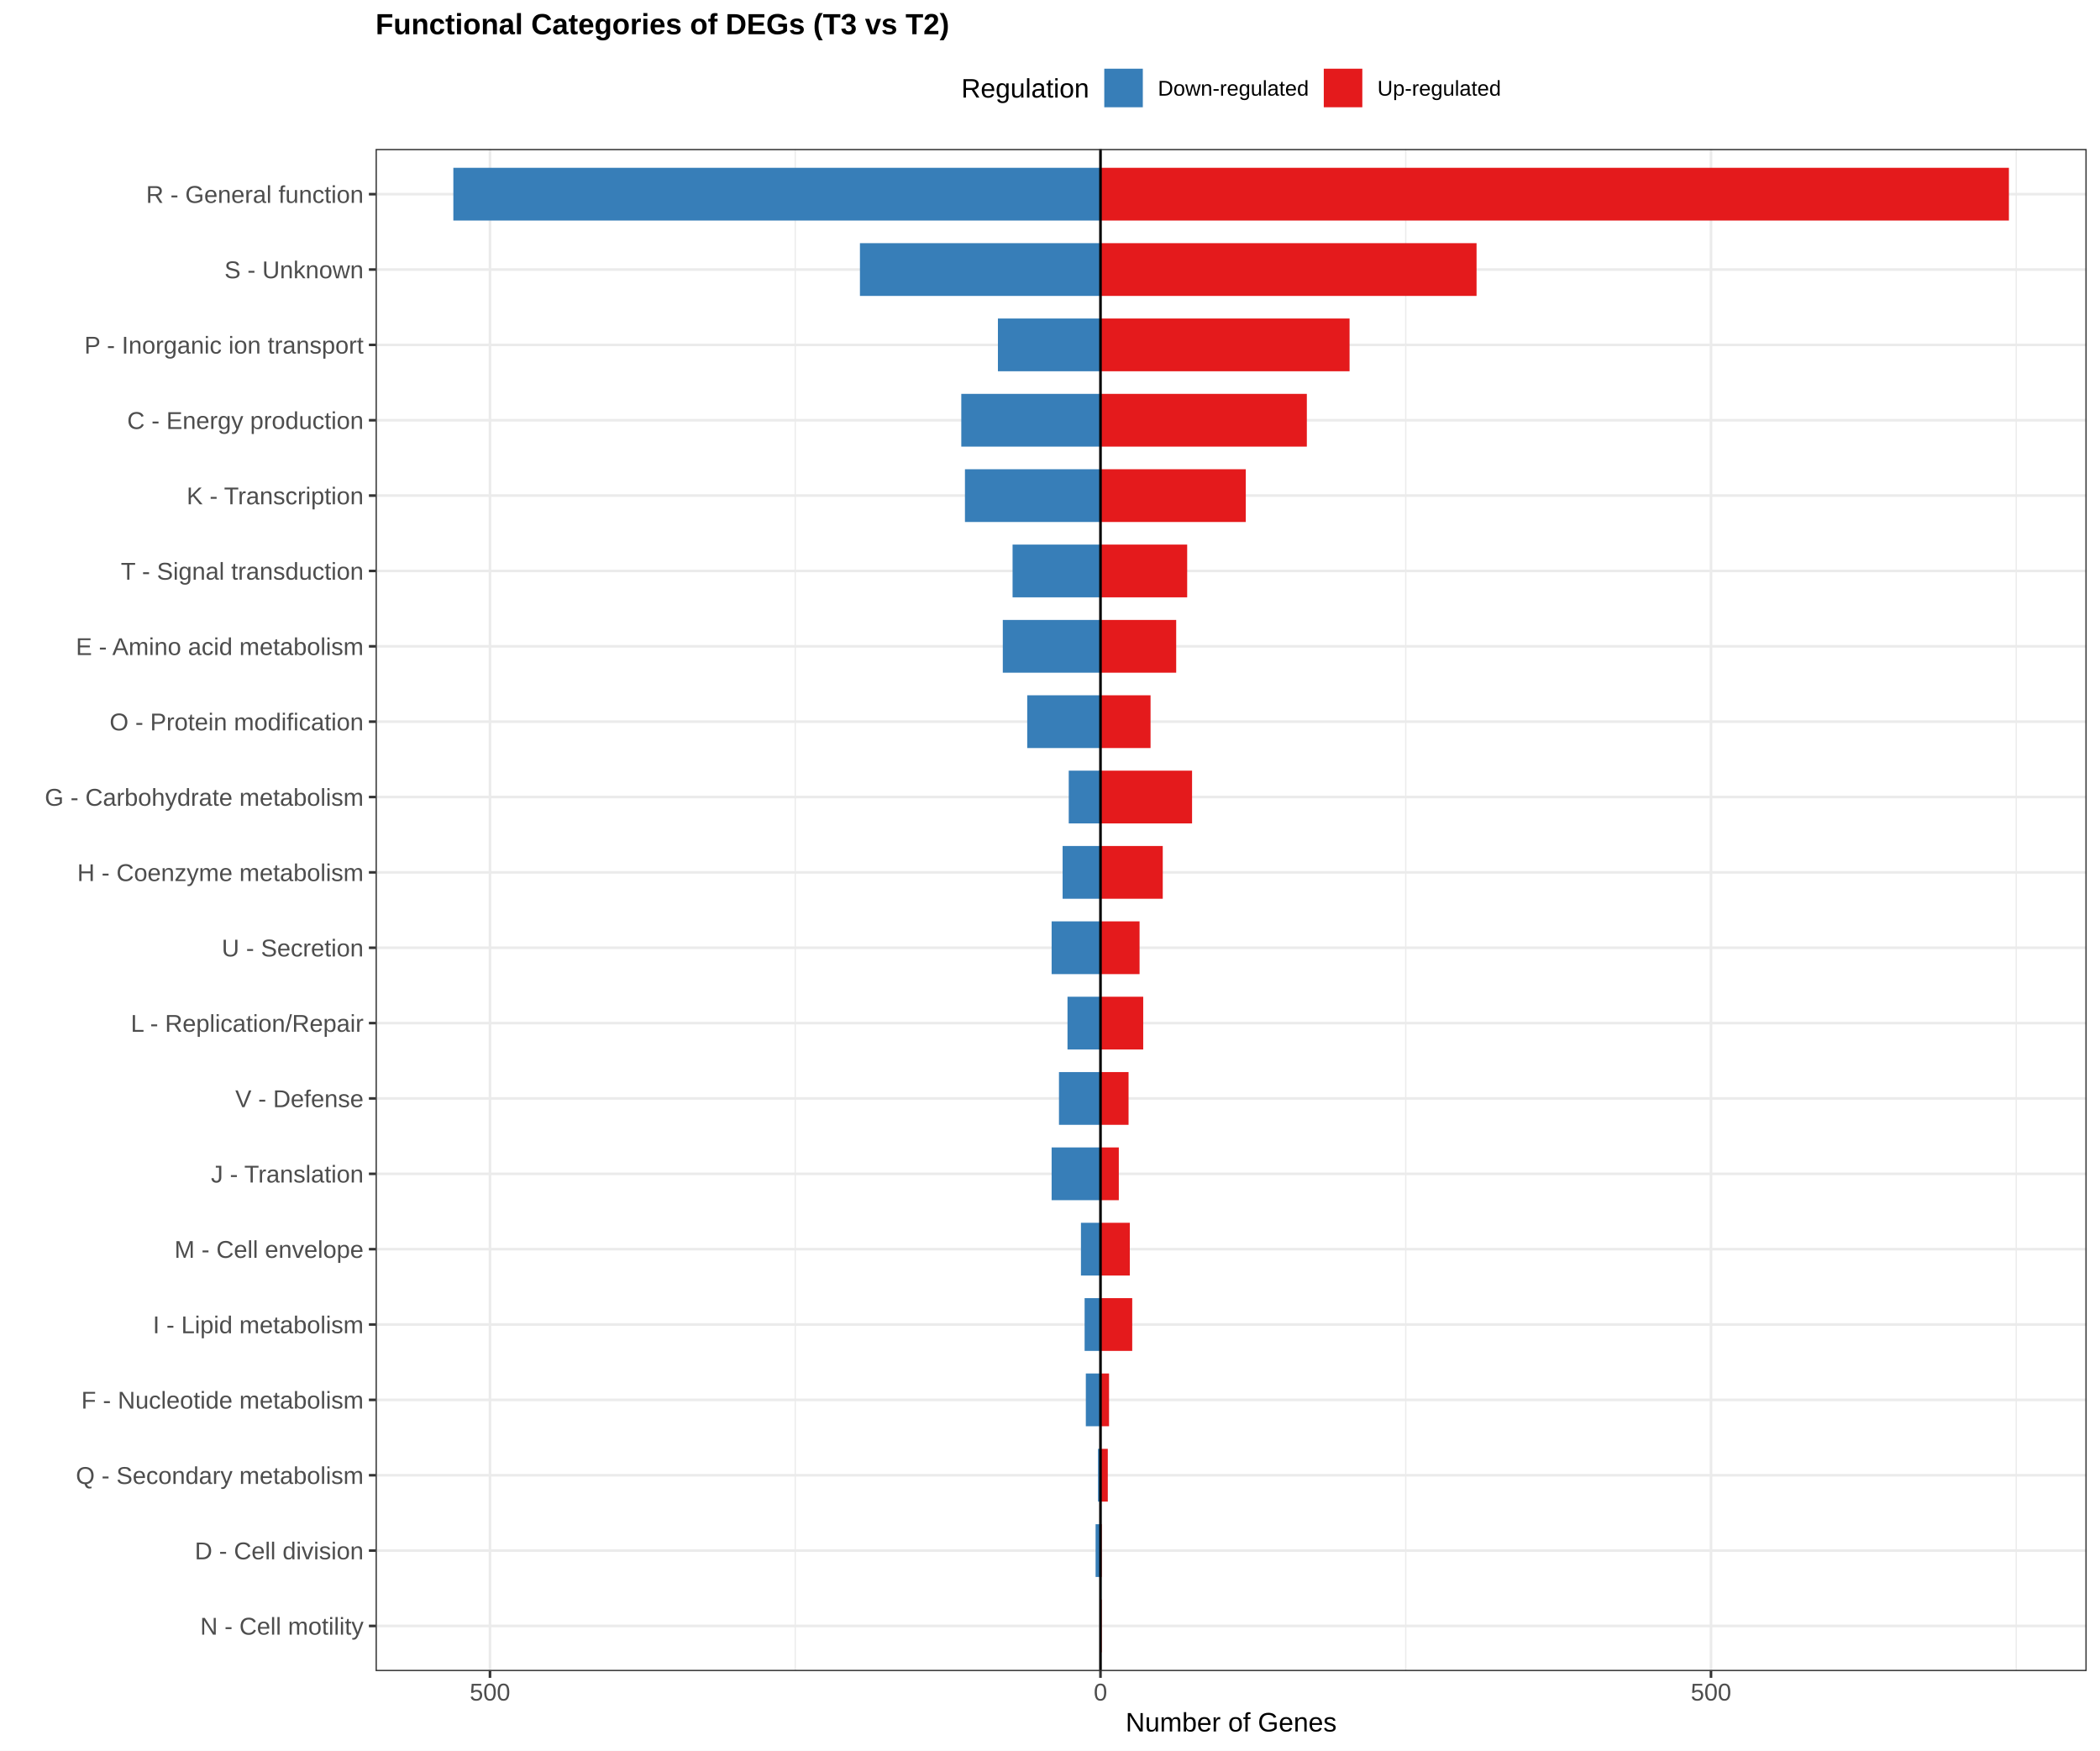
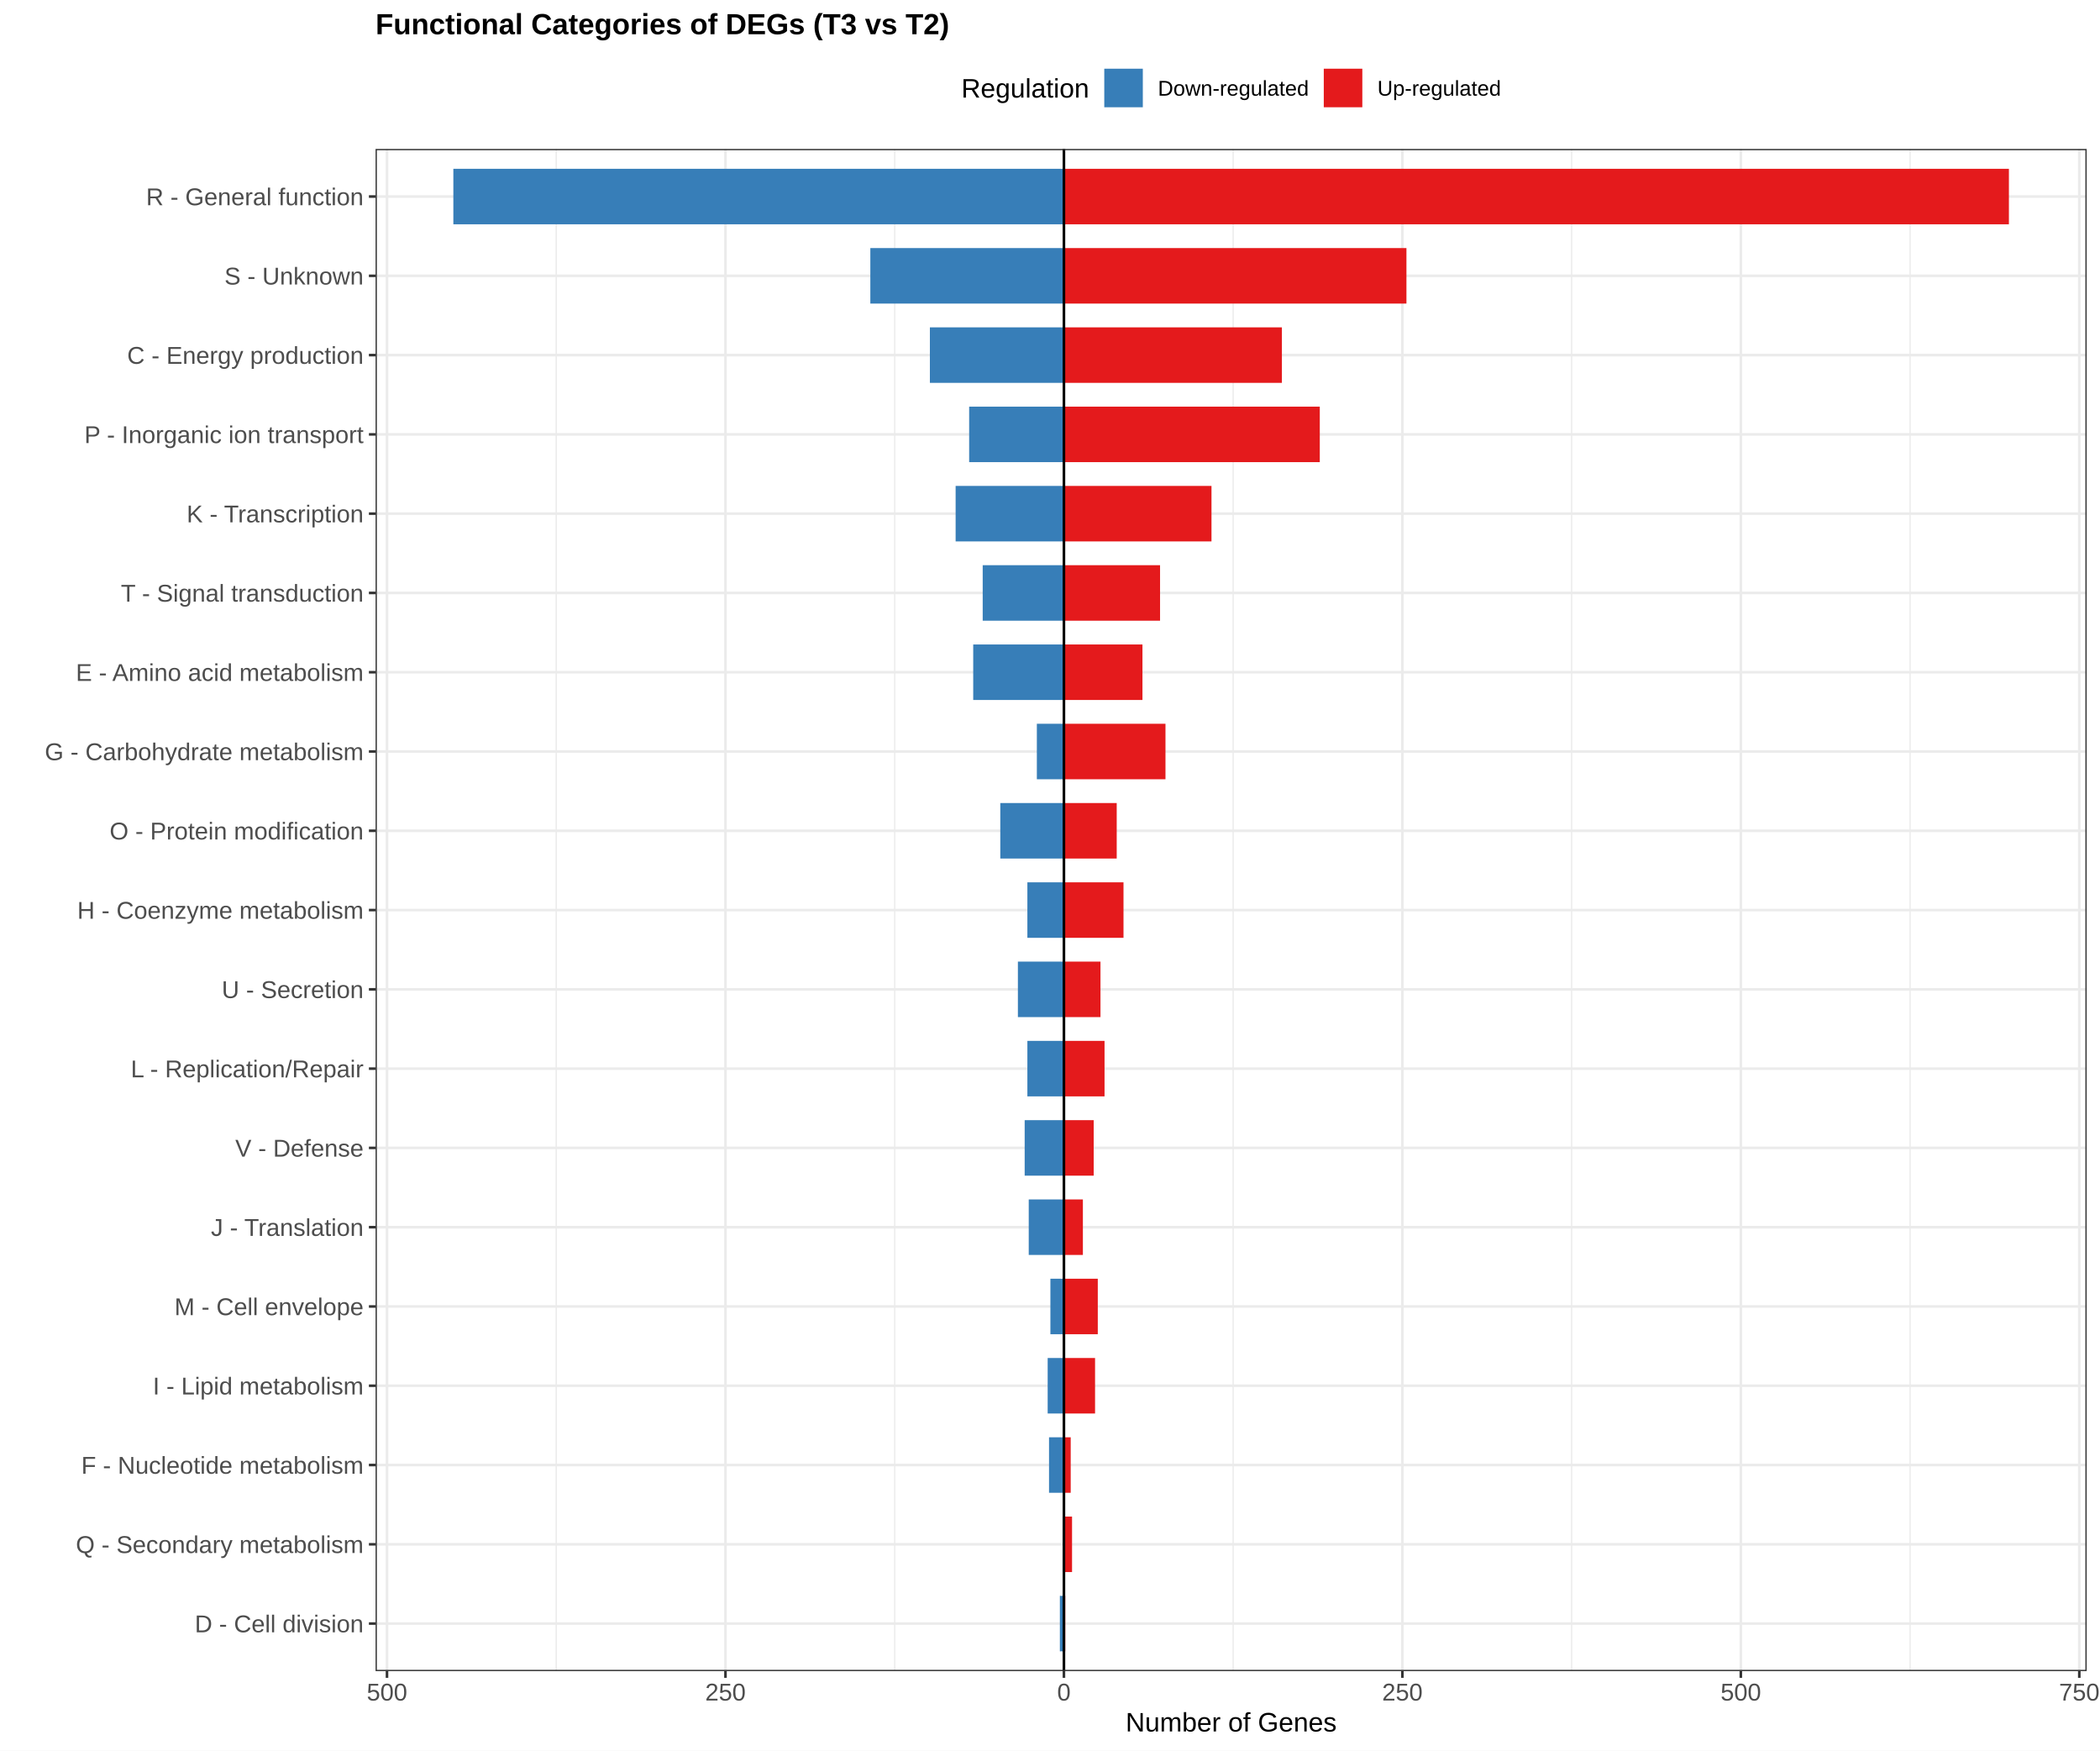
<svg xmlns="http://www.w3.org/2000/svg" width="864.00pt" height="720.00pt" viewBox="0 0 864.00 720.00">
  <g class="svglite">
    <defs>
      <style type="text/css">
    .svglite line, .svglite polyline, .svglite polygon, .svglite path, .svglite rect, .svglite circle {
      fill: none;
      stroke: #000000;
      stroke-linecap: round;
      stroke-linejoin: round;
      stroke-miterlimit: 10.00;
    }
    .svglite text {
      white-space: pre;
    }
    .svglite g.glyphgroup path {
      fill: inherit;
      stroke: none;
    }
  </style>
    </defs>
    <rect width="100%" height="100%" style="stroke: none; fill: #FFFFFF;" />
    <defs>
      <clipPath id="cpMC4wMHw4NjQuMDB8MC4wMHw3MjAuMDA=">
        <rect x="0.00" y="0.00" width="864.00" height="720.00" />
      </clipPath>
    </defs>
    <g clip-path="url(#cpMC4wMHw4NjQuMDB8MC4wMHw3MjAuMDA=)">
      <rect x="0.00" y="0.00" width="864.00" height="720.00" style="stroke-width: 1.07; stroke: #FFFFFF; fill: #FFFFFF;" />
    </g>
    <defs>
      <clipPath id="cpMTU0LjUyfDg1OC41Mnw2MS4yN3w2ODcuMzk=">
        <rect x="154.52" y="61.27" width="704.00" height="626.11" />
      </clipPath>
    </defs>
    <g clip-path="url(#cpMTU0LjUyfDg1OC41Mnw2MS4yN3w2ODcuMzk=)">
      <rect x="154.52" y="61.27" width="704.00" height="626.11" style="stroke-width: 1.07; stroke: none; fill: #FFFFFF;" />
-       <polyline points="327.18,687.39 327.18,61.27 " style="stroke-width: 0.53; stroke: #EBEBEB; stroke-linecap: butt;" />
-       <polyline points="578.36,687.39 578.36,61.27 " style="stroke-width: 0.53; stroke: #EBEBEB; stroke-linecap: butt;" />
-       <polyline points="829.53,687.39 829.53,61.27 " style="stroke-width: 0.53; stroke: #EBEBEB; stroke-linecap: butt;" />
-       <polyline points="154.52,668.79 858.52,668.79 " style="stroke-width: 1.07; stroke: #EBEBEB; stroke-linecap: butt;" />
-       <polyline points="154.52,637.79 858.52,637.79 " style="stroke-width: 1.07; stroke: #EBEBEB; stroke-linecap: butt;" />
-       <polyline points="154.52,606.80 858.52,606.80 " style="stroke-width: 1.07; stroke: #EBEBEB; stroke-linecap: butt;" />
-       <polyline points="154.52,575.80 858.52,575.80 " style="stroke-width: 1.07; stroke: #EBEBEB; stroke-linecap: butt;" />
-       <polyline points="154.52,544.81 858.52,544.81 " style="stroke-width: 1.07; stroke: #EBEBEB; stroke-linecap: butt;" />
-       <polyline points="154.52,513.81 858.52,513.81 " style="stroke-width: 1.07; stroke: #EBEBEB; stroke-linecap: butt;" />
-       <polyline points="154.52,482.82 858.52,482.82 " style="stroke-width: 1.07; stroke: #EBEBEB; stroke-linecap: butt;" />
-       <polyline points="154.52,451.82 858.52,451.82 " style="stroke-width: 1.07; stroke: #EBEBEB; stroke-linecap: butt;" />
-       <polyline points="154.52,420.82 858.52,420.82 " style="stroke-width: 1.07; stroke: #EBEBEB; stroke-linecap: butt;" />
-       <polyline points="154.52,389.83 858.52,389.83 " style="stroke-width: 1.07; stroke: #EBEBEB; stroke-linecap: butt;" />
-       <polyline points="154.52,358.83 858.52,358.83 " style="stroke-width: 1.07; stroke: #EBEBEB; stroke-linecap: butt;" />
-       <polyline points="154.52,327.84 858.52,327.84 " style="stroke-width: 1.07; stroke: #EBEBEB; stroke-linecap: butt;" />
-       <polyline points="154.52,296.84 858.52,296.84 " style="stroke-width: 1.07; stroke: #EBEBEB; stroke-linecap: butt;" />
-       <polyline points="154.52,265.85 858.52,265.85 " style="stroke-width: 1.07; stroke: #EBEBEB; stroke-linecap: butt;" />
-       <polyline points="154.52,234.85 858.52,234.85 " style="stroke-width: 1.07; stroke: #EBEBEB; stroke-linecap: butt;" />
-       <polyline points="154.52,203.85 858.52,203.85 " style="stroke-width: 1.07; stroke: #EBEBEB; stroke-linecap: butt;" />
-       <polyline points="154.52,172.86 858.52,172.86 " style="stroke-width: 1.07; stroke: #EBEBEB; stroke-linecap: butt;" />
-       <polyline points="154.52,141.86 858.52,141.86 " style="stroke-width: 1.07; stroke: #EBEBEB; stroke-linecap: butt;" />
-       <polyline points="154.52,110.87 858.52,110.87 " style="stroke-width: 1.07; stroke: #EBEBEB; stroke-linecap: butt;" />
-       <polyline points="154.52,79.87 858.52,79.87 " style="stroke-width: 1.07; stroke: #EBEBEB; stroke-linecap: butt;" />
-       <polyline points="201.59,687.39 201.59,61.27 " style="stroke-width: 1.07; stroke: #EBEBEB; stroke-linecap: butt;" />
-       <polyline points="452.77,687.39 452.77,61.27 " style="stroke-width: 1.07; stroke: #EBEBEB; stroke-linecap: butt;" />
-       <polyline points="703.95,687.39 703.95,61.27 " style="stroke-width: 1.07; stroke: #EBEBEB; stroke-linecap: butt;" />
-       <rect x="452.77" y="162.01" width="84.90" height="21.70" style="stroke-width: 1.07; stroke: none; stroke-linecap: butt; stroke-linejoin: miter; fill: #E41A1C;" />
-       <rect x="395.50" y="162.01" width="57.27" height="21.70" style="stroke-width: 1.07; stroke: none; stroke-linecap: butt; stroke-linejoin: miter; fill: #377EB8;" />
-       <rect x="452.77" y="626.95" width="0.50" height="21.70" style="stroke-width: 1.07; stroke: none; stroke-linecap: butt; stroke-linejoin: miter; fill: #E41A1C;" />
-       <rect x="450.76" y="626.95" width="2.01" height="21.70" style="stroke-width: 1.07; stroke: none; stroke-linecap: butt; stroke-linejoin: miter; fill: #377EB8;" />
-       <rect x="452.77" y="255.00" width="31.15" height="21.70" style="stroke-width: 1.07; stroke: none; stroke-linecap: butt; stroke-linejoin: miter; fill: #E41A1C;" />
-       <rect x="412.58" y="255.00" width="40.19" height="21.70" style="stroke-width: 1.07; stroke: none; stroke-linecap: butt; stroke-linejoin: miter; fill: #377EB8;" />
-       <rect x="452.77" y="564.95" width="3.52" height="21.70" style="stroke-width: 1.07; stroke: none; stroke-linecap: butt; stroke-linejoin: miter; fill: #E41A1C;" />
-       <rect x="446.74" y="564.95" width="6.03" height="21.70" style="stroke-width: 1.07; stroke: none; stroke-linecap: butt; stroke-linejoin: miter; fill: #377EB8;" />
-       <rect x="452.77" y="316.99" width="37.68" height="21.70" style="stroke-width: 1.07; stroke: none; stroke-linecap: butt; stroke-linejoin: miter; fill: #E41A1C;" />
-       <rect x="439.71" y="316.99" width="13.06" height="21.70" style="stroke-width: 1.07; stroke: none; stroke-linecap: butt; stroke-linejoin: miter; fill: #377EB8;" />
-       <rect x="452.77" y="347.98" width="25.62" height="21.70" style="stroke-width: 1.07; stroke: none; stroke-linecap: butt; stroke-linejoin: miter; fill: #E41A1C;" />
-       <rect x="437.19" y="347.98" width="15.57" height="21.70" style="stroke-width: 1.07; stroke: none; stroke-linecap: butt; stroke-linejoin: miter; fill: #377EB8;" />
-       <rect x="452.77" y="533.96" width="13.06" height="21.70" style="stroke-width: 1.07; stroke: none; stroke-linecap: butt; stroke-linejoin: miter; fill: #E41A1C;" />
-       <rect x="446.24" y="533.96" width="6.53" height="21.70" style="stroke-width: 1.07; stroke: none; stroke-linecap: butt; stroke-linejoin: miter; fill: #377EB8;" />
-       <rect x="452.77" y="471.97" width="7.54" height="21.70" style="stroke-width: 1.07; stroke: none; stroke-linecap: butt; stroke-linejoin: miter; fill: #E41A1C;" />
-       <rect x="432.67" y="471.97" width="20.09" height="21.70" style="stroke-width: 1.07; stroke: none; stroke-linecap: butt; stroke-linejoin: miter; fill: #377EB8;" />
-       <rect x="452.77" y="193.01" width="59.78" height="21.70" style="stroke-width: 1.07; stroke: none; stroke-linecap: butt; stroke-linejoin: miter; fill: #E41A1C;" />
-       <rect x="397.01" y="193.01" width="55.76" height="21.70" style="stroke-width: 1.07; stroke: none; stroke-linecap: butt; stroke-linejoin: miter; fill: #377EB8;" />
-       <rect x="452.77" y="409.98" width="17.58" height="21.70" style="stroke-width: 1.07; stroke: none; stroke-linecap: butt; stroke-linejoin: miter; fill: #E41A1C;" />
-       <rect x="439.20" y="409.98" width="13.56" height="21.70" style="stroke-width: 1.07; stroke: none; stroke-linecap: butt; stroke-linejoin: miter; fill: #377EB8;" />
-       <rect x="452.77" y="502.96" width="12.06" height="21.70" style="stroke-width: 1.07; stroke: none; stroke-linecap: butt; stroke-linejoin: miter; fill: #E41A1C;" />
-       <rect x="444.73" y="502.96" width="8.04" height="21.70" style="stroke-width: 1.07; stroke: none; stroke-linecap: butt; stroke-linejoin: miter; fill: #377EB8;" />
-       <rect x="452.77" y="657.94" width="0.50" height="21.70" style="stroke-width: 1.07; stroke: none; stroke-linecap: butt; stroke-linejoin: miter; fill: #E41A1C;" />
-       <rect x="452.77" y="657.94" width="0.00" height="21.70" style="stroke-width: 1.07; stroke: none; stroke-linecap: butt; stroke-linejoin: miter; fill: #377EB8;" />
-       <rect x="452.77" y="285.99" width="20.60" height="21.70" style="stroke-width: 1.07; stroke: none; stroke-linecap: butt; stroke-linejoin: miter; fill: #E41A1C;" />
-       <rect x="422.63" y="285.99" width="30.14" height="21.70" style="stroke-width: 1.07; stroke: none; stroke-linecap: butt; stroke-linejoin: miter; fill: #377EB8;" />
-       <rect x="452.77" y="131.01" width="102.48" height="21.70" style="stroke-width: 1.07; stroke: none; stroke-linecap: butt; stroke-linejoin: miter; fill: #E41A1C;" />
-       <rect x="410.57" y="131.01" width="42.20" height="21.70" style="stroke-width: 1.07; stroke: none; stroke-linecap: butt; stroke-linejoin: miter; fill: #377EB8;" />
-       <rect x="452.77" y="595.95" width="3.01" height="21.70" style="stroke-width: 1.07; stroke: none; stroke-linecap: butt; stroke-linejoin: miter; fill: #E41A1C;" />
-       <rect x="451.76" y="595.95" width="1.00" height="21.70" style="stroke-width: 1.07; stroke: none; stroke-linecap: butt; stroke-linejoin: miter; fill: #377EB8;" />
-       <rect x="452.77" y="69.02" width="373.75" height="21.70" style="stroke-width: 1.07; stroke: none; stroke-linecap: butt; stroke-linejoin: miter; fill: #E41A1C;" />
-       <rect x="186.52" y="69.02" width="266.25" height="21.70" style="stroke-width: 1.07; stroke: none; stroke-linecap: butt; stroke-linejoin: miter; fill: #377EB8;" />
-       <rect x="452.77" y="100.02" width="154.73" height="21.70" style="stroke-width: 1.07; stroke: none; stroke-linecap: butt; stroke-linejoin: miter; fill: #E41A1C;" />
-       <rect x="353.80" y="100.02" width="98.96" height="21.70" style="stroke-width: 1.07; stroke: none; stroke-linecap: butt; stroke-linejoin: miter; fill: #377EB8;" />
-       <rect x="452.77" y="224.00" width="35.67" height="21.70" style="stroke-width: 1.07; stroke: none; stroke-linecap: butt; stroke-linejoin: miter; fill: #E41A1C;" />
-       <rect x="416.60" y="224.00" width="36.17" height="21.70" style="stroke-width: 1.07; stroke: none; stroke-linecap: butt; stroke-linejoin: miter; fill: #377EB8;" />
-       <rect x="452.77" y="378.98" width="16.08" height="21.70" style="stroke-width: 1.07; stroke: none; stroke-linecap: butt; stroke-linejoin: miter; fill: #E41A1C;" />
-       <rect x="432.67" y="378.98" width="20.09" height="21.70" style="stroke-width: 1.07; stroke: none; stroke-linecap: butt; stroke-linejoin: miter; fill: #377EB8;" />
-       <rect x="452.77" y="440.97" width="11.55" height="21.70" style="stroke-width: 1.07; stroke: none; stroke-linecap: butt; stroke-linejoin: miter; fill: #E41A1C;" />
-       <rect x="435.69" y="440.97" width="17.08" height="21.70" style="stroke-width: 1.07; stroke: none; stroke-linecap: butt; stroke-linejoin: miter; fill: #377EB8;" />
-       <line x1="452.77" y1="687.39" x2="452.77" y2="61.27" style="stroke-width: 1.07; stroke-linecap: butt;" />
+       <polyline points="228.85,687.39 228.85,61.27 " style="stroke-width: 0.53; stroke: #EBEBEB; stroke-linecap: butt;" />
+       <polyline points="368.10,687.39 368.10,61.27 " style="stroke-width: 0.53; stroke: #EBEBEB; stroke-linecap: butt;" />
+       <polyline points="507.35,687.39 507.35,61.27 " style="stroke-width: 0.53; stroke: #EBEBEB; stroke-linecap: butt;" />
+       <polyline points="646.61,687.39 646.61,61.27 " style="stroke-width: 0.53; stroke: #EBEBEB; stroke-linecap: butt;" />
+       <polyline points="785.86,687.39 785.86,61.27 " style="stroke-width: 0.53; stroke: #EBEBEB; stroke-linecap: butt;" />
+       <polyline points="154.52,667.82 858.52,667.82 " style="stroke-width: 1.07; stroke: #EBEBEB; stroke-linecap: butt;" />
+       <polyline points="154.52,635.21 858.52,635.21 " style="stroke-width: 1.07; stroke: #EBEBEB; stroke-linecap: butt;" />
+       <polyline points="154.52,602.60 858.52,602.60 " style="stroke-width: 1.07; stroke: #EBEBEB; stroke-linecap: butt;" />
+       <polyline points="154.52,569.99 858.52,569.99 " style="stroke-width: 1.07; stroke: #EBEBEB; stroke-linecap: butt;" />
+       <polyline points="154.52,537.38 858.52,537.38 " style="stroke-width: 1.07; stroke: #EBEBEB; stroke-linecap: butt;" />
+       <polyline points="154.52,504.77 858.52,504.77 " style="stroke-width: 1.07; stroke: #EBEBEB; stroke-linecap: butt;" />
+       <polyline points="154.52,472.16 858.52,472.16 " style="stroke-width: 1.07; stroke: #EBEBEB; stroke-linecap: butt;" />
+       <polyline points="154.52,439.55 858.52,439.55 " style="stroke-width: 1.07; stroke: #EBEBEB; stroke-linecap: butt;" />
+       <polyline points="154.52,406.94 858.52,406.94 " style="stroke-width: 1.07; stroke: #EBEBEB; stroke-linecap: butt;" />
+       <polyline points="154.52,374.33 858.52,374.33 " style="stroke-width: 1.07; stroke: #EBEBEB; stroke-linecap: butt;" />
+       <polyline points="154.52,341.72 858.52,341.72 " style="stroke-width: 1.07; stroke: #EBEBEB; stroke-linecap: butt;" />
+       <polyline points="154.52,309.11 858.52,309.11 " style="stroke-width: 1.07; stroke: #EBEBEB; stroke-linecap: butt;" />
+       <polyline points="154.52,276.50 858.52,276.50 " style="stroke-width: 1.07; stroke: #EBEBEB; stroke-linecap: butt;" />
+       <polyline points="154.52,243.89 858.52,243.89 " style="stroke-width: 1.07; stroke: #EBEBEB; stroke-linecap: butt;" />
+       <polyline points="154.52,211.28 858.52,211.28 " style="stroke-width: 1.07; stroke: #EBEBEB; stroke-linecap: butt;" />
+       <polyline points="154.52,178.67 858.52,178.67 " style="stroke-width: 1.07; stroke: #EBEBEB; stroke-linecap: butt;" />
+       <polyline points="154.52,146.06 858.52,146.06 " style="stroke-width: 1.07; stroke: #EBEBEB; stroke-linecap: butt;" />
+       <polyline points="154.52,113.45 858.52,113.45 " style="stroke-width: 1.07; stroke: #EBEBEB; stroke-linecap: butt;" />
+       <polyline points="154.52,80.84 858.52,80.84 " style="stroke-width: 1.07; stroke: #EBEBEB; stroke-linecap: butt;" />
+       <polyline points="159.22,687.39 159.22,61.27 " style="stroke-width: 1.07; stroke: #EBEBEB; stroke-linecap: butt;" />
+       <polyline points="298.48,687.39 298.48,61.27 " style="stroke-width: 1.07; stroke: #EBEBEB; stroke-linecap: butt;" />
+       <polyline points="437.73,687.39 437.73,61.27 " style="stroke-width: 1.07; stroke: #EBEBEB; stroke-linecap: butt;" />
+       <polyline points="576.98,687.39 576.98,61.27 " style="stroke-width: 1.07; stroke: #EBEBEB; stroke-linecap: butt;" />
+       <polyline points="716.23,687.39 716.23,61.27 " style="stroke-width: 1.07; stroke: #EBEBEB; stroke-linecap: butt;" />
+       <polyline points="855.48,687.39 855.48,61.27 " style="stroke-width: 1.07; stroke: #EBEBEB; stroke-linecap: butt;" />
+       <rect x="437.73" y="134.65" width="89.68" height="22.83" style="stroke-width: 1.07; stroke: none; stroke-linecap: butt; stroke-linejoin: miter; fill: #E41A1C;" />
+       <rect x="382.58" y="134.65" width="55.14" height="22.83" style="stroke-width: 1.07; stroke: none; stroke-linecap: butt; stroke-linejoin: miter; fill: #377EB8;" />
+       <rect x="437.73" y="656.41" width="0.56" height="22.83" style="stroke-width: 1.07; stroke: none; stroke-linecap: butt; stroke-linejoin: miter; fill: #E41A1C;" />
+       <rect x="436.06" y="656.41" width="1.67" height="22.83" style="stroke-width: 1.07; stroke: none; stroke-linecap: butt; stroke-linejoin: miter; fill: #377EB8;" />
+       <rect x="437.73" y="265.09" width="32.31" height="22.83" style="stroke-width: 1.07; stroke: none; stroke-linecap: butt; stroke-linejoin: miter; fill: #E41A1C;" />
+       <rect x="400.41" y="265.09" width="37.32" height="22.83" style="stroke-width: 1.07; stroke: none; stroke-linecap: butt; stroke-linejoin: miter; fill: #377EB8;" />
+       <rect x="437.73" y="591.19" width="2.79" height="22.83" style="stroke-width: 1.07; stroke: none; stroke-linecap: butt; stroke-linejoin: miter; fill: #E41A1C;" />
+       <rect x="431.60" y="591.19" width="6.13" height="22.83" style="stroke-width: 1.07; stroke: none; stroke-linecap: butt; stroke-linejoin: miter; fill: #377EB8;" />
+       <rect x="437.73" y="297.70" width="41.78" height="22.83" style="stroke-width: 1.07; stroke: none; stroke-linecap: butt; stroke-linejoin: miter; fill: #E41A1C;" />
+       <rect x="426.59" y="297.70" width="11.14" height="22.83" style="stroke-width: 1.07; stroke: none; stroke-linecap: butt; stroke-linejoin: miter; fill: #377EB8;" />
+       <rect x="437.73" y="362.92" width="24.51" height="22.83" style="stroke-width: 1.07; stroke: none; stroke-linecap: butt; stroke-linejoin: miter; fill: #E41A1C;" />
+       <rect x="422.69" y="362.92" width="15.04" height="22.83" style="stroke-width: 1.07; stroke: none; stroke-linecap: butt; stroke-linejoin: miter; fill: #377EB8;" />
+       <rect x="437.73" y="558.58" width="12.81" height="22.83" style="stroke-width: 1.07; stroke: none; stroke-linecap: butt; stroke-linejoin: miter; fill: #E41A1C;" />
+       <rect x="431.04" y="558.58" width="6.68" height="22.83" style="stroke-width: 1.07; stroke: none; stroke-linecap: butt; stroke-linejoin: miter; fill: #377EB8;" />
+       <rect x="437.73" y="493.36" width="7.80" height="22.83" style="stroke-width: 1.07; stroke: none; stroke-linecap: butt; stroke-linejoin: miter; fill: #E41A1C;" />
+       <rect x="423.25" y="493.36" width="14.48" height="22.83" style="stroke-width: 1.07; stroke: none; stroke-linecap: butt; stroke-linejoin: miter; fill: #377EB8;" />
+       <rect x="437.73" y="199.87" width="60.71" height="22.83" style="stroke-width: 1.07; stroke: none; stroke-linecap: butt; stroke-linejoin: miter; fill: #E41A1C;" />
+       <rect x="393.17" y="199.87" width="44.56" height="22.83" style="stroke-width: 1.07; stroke: none; stroke-linecap: butt; stroke-linejoin: miter; fill: #377EB8;" />
+       <rect x="437.73" y="428.14" width="16.71" height="22.83" style="stroke-width: 1.07; stroke: none; stroke-linecap: butt; stroke-linejoin: miter; fill: #E41A1C;" />
+       <rect x="422.69" y="428.14" width="15.04" height="22.83" style="stroke-width: 1.07; stroke: none; stroke-linecap: butt; stroke-linejoin: miter; fill: #377EB8;" />
+       <rect x="437.73" y="525.97" width="13.93" height="22.83" style="stroke-width: 1.07; stroke: none; stroke-linecap: butt; stroke-linejoin: miter; fill: #E41A1C;" />
+       <rect x="432.16" y="525.97" width="5.57" height="22.83" style="stroke-width: 1.07; stroke: none; stroke-linecap: butt; stroke-linejoin: miter; fill: #377EB8;" />
+       <rect x="437.73" y="330.31" width="21.72" height="22.83" style="stroke-width: 1.07; stroke: none; stroke-linecap: butt; stroke-linejoin: miter; fill: #E41A1C;" />
+       <rect x="411.55" y="330.31" width="26.18" height="22.83" style="stroke-width: 1.07; stroke: none; stroke-linecap: butt; stroke-linejoin: miter; fill: #377EB8;" />
+       <rect x="437.73" y="167.26" width="105.27" height="22.83" style="stroke-width: 1.07; stroke: none; stroke-linecap: butt; stroke-linejoin: miter; fill: #E41A1C;" />
+       <rect x="398.74" y="167.26" width="38.99" height="22.83" style="stroke-width: 1.07; stroke: none; stroke-linecap: butt; stroke-linejoin: miter; fill: #377EB8;" />
+       <rect x="437.73" y="623.80" width="3.34" height="22.83" style="stroke-width: 1.07; stroke: none; stroke-linecap: butt; stroke-linejoin: miter; fill: #E41A1C;" />
+       <rect x="437.17" y="623.80" width="0.56" height="22.83" style="stroke-width: 1.07; stroke: none; stroke-linecap: butt; stroke-linejoin: miter; fill: #377EB8;" />
+       <rect x="437.73" y="69.43" width="388.79" height="22.83" style="stroke-width: 1.07; stroke: none; stroke-linecap: butt; stroke-linejoin: miter; fill: #E41A1C;" />
+       <rect x="186.52" y="69.43" width="251.21" height="22.83" style="stroke-width: 1.07; stroke: none; stroke-linecap: butt; stroke-linejoin: miter; fill: #377EB8;" />
+       <rect x="437.73" y="102.04" width="140.92" height="22.83" style="stroke-width: 1.07; stroke: none; stroke-linecap: butt; stroke-linejoin: miter; fill: #E41A1C;" />
+       <rect x="358.08" y="102.04" width="79.65" height="22.83" style="stroke-width: 1.07; stroke: none; stroke-linecap: butt; stroke-linejoin: miter; fill: #377EB8;" />
+       <rect x="437.73" y="232.48" width="39.55" height="22.83" style="stroke-width: 1.07; stroke: none; stroke-linecap: butt; stroke-linejoin: miter; fill: #E41A1C;" />
+       <rect x="404.31" y="232.48" width="33.42" height="22.83" style="stroke-width: 1.07; stroke: none; stroke-linecap: butt; stroke-linejoin: miter; fill: #377EB8;" />
+       <rect x="437.73" y="395.53" width="15.04" height="22.83" style="stroke-width: 1.07; stroke: none; stroke-linecap: butt; stroke-linejoin: miter; fill: #E41A1C;" />
+       <rect x="418.79" y="395.53" width="18.94" height="22.83" style="stroke-width: 1.07; stroke: none; stroke-linecap: butt; stroke-linejoin: miter; fill: #377EB8;" />
+       <rect x="437.73" y="460.75" width="12.25" height="22.83" style="stroke-width: 1.07; stroke: none; stroke-linecap: butt; stroke-linejoin: miter; fill: #E41A1C;" />
+       <rect x="421.58" y="460.75" width="16.15" height="22.83" style="stroke-width: 1.07; stroke: none; stroke-linecap: butt; stroke-linejoin: miter; fill: #377EB8;" />
+       <line x1="437.73" y1="687.39" x2="437.73" y2="61.27" style="stroke-width: 1.07; stroke-linecap: butt;" />
      <rect x="154.52" y="61.27" width="704.00" height="626.11" style="stroke-width: 1.07; stroke: #333333;" />
    </g>
    <g clip-path="url(#cpMC4wMHw4NjQuMDB8MC4wMHw3MjAuMDA=)">
-       <text x="149.59" y="672.37" text-anchor="end" style="font-size: 10.00px;fill: #4D4D4D; font-family: &quot;Arial&quot;;" textLength="67.22px" lengthAdjust="spacingAndGlyphs">N - Cell motility</text>
-       <text x="149.59" y="641.38" text-anchor="end" style="font-size: 10.00px;fill: #4D4D4D; font-family: &quot;Arial&quot;;" textLength="69.45px" lengthAdjust="spacingAndGlyphs">D - Cell division</text>
-       <text x="149.59" y="610.38" text-anchor="end" style="font-size: 10.00px;fill: #4D4D4D; font-family: &quot;Arial&quot;;" textLength="118.39px" lengthAdjust="spacingAndGlyphs">Q - Secondary metabolism</text>
-       <text x="149.59" y="579.39" text-anchor="end" style="font-size: 10.00px;fill: #4D4D4D; font-family: &quot;Arial&quot;;" textLength="116.16px" lengthAdjust="spacingAndGlyphs">F - Nucleotide metabolism</text>
-       <text x="149.59" y="548.39" text-anchor="end" style="font-size: 10.00px;fill: #4D4D4D; font-family: &quot;Arial&quot;;" textLength="86.70px" lengthAdjust="spacingAndGlyphs">I - Lipid metabolism</text>
-       <text x="149.59" y="517.39" text-anchor="end" style="font-size: 10.00px;fill: #4D4D4D; font-family: &quot;Arial&quot;;" textLength="77.81px" lengthAdjust="spacingAndGlyphs">M - Cell envelope</text>
-       <text x="149.59" y="486.40" text-anchor="end" style="font-size: 10.00px;fill: #4D4D4D; font-family: &quot;Arial&quot;;" textLength="62.80px" lengthAdjust="spacingAndGlyphs">J - Translation</text>
-       <text x="149.59" y="455.40" text-anchor="end" style="font-size: 10.00px;fill: #4D4D4D; font-family: &quot;Arial&quot;;" textLength="52.81px" lengthAdjust="spacingAndGlyphs">V - Defense</text>
-       <text x="149.59" y="424.41" text-anchor="end" style="font-size: 10.00px;fill: #4D4D4D; font-family: &quot;Arial&quot;;" textLength="95.78px" lengthAdjust="spacingAndGlyphs">L - Replication/Repair</text>
-       <text x="149.59" y="393.41" text-anchor="end" style="font-size: 10.00px;fill: #4D4D4D; font-family: &quot;Arial&quot;;" textLength="58.36px" lengthAdjust="spacingAndGlyphs">U - Secretion</text>
-       <text x="149.59" y="362.41" text-anchor="end" style="font-size: 10.00px;fill: #4D4D4D; font-family: &quot;Arial&quot;;" textLength="117.81px" lengthAdjust="spacingAndGlyphs">H - Coenzyme metabolism</text>
-       <text x="149.59" y="331.42" text-anchor="end" style="font-size: 10.00px;fill: #4D4D4D; font-family: &quot;Arial&quot;;" textLength="131.17px" lengthAdjust="spacingAndGlyphs">G - Carbohydrate metabolism</text>
-       <text x="149.59" y="300.42" text-anchor="end" style="font-size: 10.00px;fill: #4D4D4D; font-family: &quot;Arial&quot;;" textLength="104.50px" lengthAdjust="spacingAndGlyphs">O - Protein modification</text>
-       <text x="149.59" y="269.43" text-anchor="end" style="font-size: 10.00px;fill: #4D4D4D; font-family: &quot;Arial&quot;;" textLength="118.39px" lengthAdjust="spacingAndGlyphs">E - Amino acid metabolism</text>
-       <text x="149.59" y="238.43" text-anchor="end" style="font-size: 10.00px;fill: #4D4D4D; font-family: &quot;Arial&quot;;" textLength="99.88px" lengthAdjust="spacingAndGlyphs">T - Signal transduction</text>
-       <text x="149.59" y="207.44" text-anchor="end" style="font-size: 10.00px;fill: #4D4D4D; font-family: &quot;Arial&quot;;" textLength="72.80px" lengthAdjust="spacingAndGlyphs">K - Transcription</text>
-       <text x="149.59" y="176.44" text-anchor="end" style="font-size: 10.00px;fill: #4D4D4D; font-family: &quot;Arial&quot;;" textLength="97.28px" lengthAdjust="spacingAndGlyphs">C - Energy production</text>
-       <text x="149.59" y="145.44" text-anchor="end" style="font-size: 10.00px;fill: #4D4D4D; font-family: &quot;Arial&quot;;" textLength="114.89px" lengthAdjust="spacingAndGlyphs">P - Inorganic ion transport</text>
-       <text x="149.59" y="114.45" text-anchor="end" style="font-size: 10.00px;fill: #4D4D4D; font-family: &quot;Arial&quot;;" textLength="57.25px" lengthAdjust="spacingAndGlyphs">S - Unknown</text>
-       <text x="149.59" y="83.45" text-anchor="end" style="font-size: 10.00px;fill: #4D4D4D; font-family: &quot;Arial&quot;;" textLength="89.50px" lengthAdjust="spacingAndGlyphs">R - General function</text>
-       <polyline points="151.78,668.79 154.52,668.79 " style="stroke-width: 1.07; stroke: #333333; stroke-linecap: butt;" />
-       <polyline points="151.78,637.79 154.52,637.79 " style="stroke-width: 1.07; stroke: #333333; stroke-linecap: butt;" />
-       <polyline points="151.78,606.80 154.52,606.80 " style="stroke-width: 1.07; stroke: #333333; stroke-linecap: butt;" />
-       <polyline points="151.78,575.80 154.52,575.80 " style="stroke-width: 1.07; stroke: #333333; stroke-linecap: butt;" />
-       <polyline points="151.78,544.81 154.52,544.81 " style="stroke-width: 1.07; stroke: #333333; stroke-linecap: butt;" />
-       <polyline points="151.78,513.81 154.52,513.81 " style="stroke-width: 1.07; stroke: #333333; stroke-linecap: butt;" />
-       <polyline points="151.78,482.82 154.52,482.82 " style="stroke-width: 1.07; stroke: #333333; stroke-linecap: butt;" />
-       <polyline points="151.78,451.82 154.52,451.82 " style="stroke-width: 1.07; stroke: #333333; stroke-linecap: butt;" />
-       <polyline points="151.78,420.82 154.52,420.82 " style="stroke-width: 1.07; stroke: #333333; stroke-linecap: butt;" />
-       <polyline points="151.78,389.83 154.52,389.83 " style="stroke-width: 1.07; stroke: #333333; stroke-linecap: butt;" />
-       <polyline points="151.78,358.83 154.52,358.83 " style="stroke-width: 1.07; stroke: #333333; stroke-linecap: butt;" />
-       <polyline points="151.78,327.84 154.52,327.84 " style="stroke-width: 1.07; stroke: #333333; stroke-linecap: butt;" />
-       <polyline points="151.78,296.84 154.52,296.84 " style="stroke-width: 1.07; stroke: #333333; stroke-linecap: butt;" />
-       <polyline points="151.78,265.85 154.52,265.85 " style="stroke-width: 1.07; stroke: #333333; stroke-linecap: butt;" />
-       <polyline points="151.78,234.85 154.52,234.85 " style="stroke-width: 1.07; stroke: #333333; stroke-linecap: butt;" />
-       <polyline points="151.78,203.85 154.52,203.85 " style="stroke-width: 1.07; stroke: #333333; stroke-linecap: butt;" />
-       <polyline points="151.78,172.86 154.52,172.86 " style="stroke-width: 1.07; stroke: #333333; stroke-linecap: butt;" />
-       <polyline points="151.78,141.86 154.52,141.86 " style="stroke-width: 1.07; stroke: #333333; stroke-linecap: butt;" />
-       <polyline points="151.78,110.87 154.52,110.87 " style="stroke-width: 1.07; stroke: #333333; stroke-linecap: butt;" />
-       <polyline points="151.78,79.87 154.52,79.87 " style="stroke-width: 1.07; stroke: #333333; stroke-linecap: butt;" />
-       <polyline points="201.59,690.13 201.59,687.39 " style="stroke-width: 1.07; stroke: #333333; stroke-linecap: butt;" />
-       <polyline points="452.77,690.13 452.77,687.39 " style="stroke-width: 1.07; stroke: #333333; stroke-linecap: butt;" />
-       <polyline points="703.95,690.13 703.95,687.39 " style="stroke-width: 1.07; stroke: #333333; stroke-linecap: butt;" />
-       <text x="201.59" y="699.48" text-anchor="middle" style="font-size: 10.00px;fill: #4D4D4D; font-family: &quot;Arial&quot;;" textLength="16.69px" lengthAdjust="spacingAndGlyphs">500</text>
-       <text x="452.77" y="699.48" text-anchor="middle" style="font-size: 10.00px;fill: #4D4D4D; font-family: &quot;Arial&quot;;" textLength="5.56px" lengthAdjust="spacingAndGlyphs">0</text>
-       <text x="703.95" y="699.48" text-anchor="middle" style="font-size: 10.00px;fill: #4D4D4D; font-family: &quot;Arial&quot;;" textLength="16.69px" lengthAdjust="spacingAndGlyphs">500</text>
+       <text x="149.59" y="671.40" text-anchor="end" style="font-size: 10.00px;fill: #4D4D4D; font-family: &quot;Arial&quot;;" textLength="69.45px" lengthAdjust="spacingAndGlyphs">D - Cell division</text>
+       <text x="149.59" y="638.79" text-anchor="end" style="font-size: 10.00px;fill: #4D4D4D; font-family: &quot;Arial&quot;;" textLength="118.39px" lengthAdjust="spacingAndGlyphs">Q - Secondary metabolism</text>
+       <text x="149.59" y="606.18" text-anchor="end" style="font-size: 10.00px;fill: #4D4D4D; font-family: &quot;Arial&quot;;" textLength="116.16px" lengthAdjust="spacingAndGlyphs">F - Nucleotide metabolism</text>
+       <text x="149.59" y="573.57" text-anchor="end" style="font-size: 10.00px;fill: #4D4D4D; font-family: &quot;Arial&quot;;" textLength="86.70px" lengthAdjust="spacingAndGlyphs">I - Lipid metabolism</text>
+       <text x="149.59" y="540.96" text-anchor="end" style="font-size: 10.00px;fill: #4D4D4D; font-family: &quot;Arial&quot;;" textLength="77.81px" lengthAdjust="spacingAndGlyphs">M - Cell envelope</text>
+       <text x="149.59" y="508.35" text-anchor="end" style="font-size: 10.00px;fill: #4D4D4D; font-family: &quot;Arial&quot;;" textLength="62.80px" lengthAdjust="spacingAndGlyphs">J - Translation</text>
+       <text x="149.59" y="475.74" text-anchor="end" style="font-size: 10.00px;fill: #4D4D4D; font-family: &quot;Arial&quot;;" textLength="52.81px" lengthAdjust="spacingAndGlyphs">V - Defense</text>
+       <text x="149.59" y="443.13" text-anchor="end" style="font-size: 10.00px;fill: #4D4D4D; font-family: &quot;Arial&quot;;" textLength="95.78px" lengthAdjust="spacingAndGlyphs">L - Replication/Repair</text>
+       <text x="149.59" y="410.52" text-anchor="end" style="font-size: 10.00px;fill: #4D4D4D; font-family: &quot;Arial&quot;;" textLength="58.36px" lengthAdjust="spacingAndGlyphs">U - Secretion</text>
+       <text x="149.59" y="377.91" text-anchor="end" style="font-size: 10.00px;fill: #4D4D4D; font-family: &quot;Arial&quot;;" textLength="117.81px" lengthAdjust="spacingAndGlyphs">H - Coenzyme metabolism</text>
+       <text x="149.59" y="345.30" text-anchor="end" style="font-size: 10.00px;fill: #4D4D4D; font-family: &quot;Arial&quot;;" textLength="104.50px" lengthAdjust="spacingAndGlyphs">O - Protein modification</text>
+       <text x="149.59" y="312.69" text-anchor="end" style="font-size: 10.00px;fill: #4D4D4D; font-family: &quot;Arial&quot;;" textLength="131.17px" lengthAdjust="spacingAndGlyphs">G - Carbohydrate metabolism</text>
+       <text x="149.59" y="280.08" text-anchor="end" style="font-size: 10.00px;fill: #4D4D4D; font-family: &quot;Arial&quot;;" textLength="118.39px" lengthAdjust="spacingAndGlyphs">E - Amino acid metabolism</text>
+       <text x="149.59" y="247.47" text-anchor="end" style="font-size: 10.00px;fill: #4D4D4D; font-family: &quot;Arial&quot;;" textLength="99.88px" lengthAdjust="spacingAndGlyphs">T - Signal transduction</text>
+       <text x="149.59" y="214.86" text-anchor="end" style="font-size: 10.00px;fill: #4D4D4D; font-family: &quot;Arial&quot;;" textLength="72.80px" lengthAdjust="spacingAndGlyphs">K - Transcription</text>
+       <text x="149.59" y="182.25" text-anchor="end" style="font-size: 10.00px;fill: #4D4D4D; font-family: &quot;Arial&quot;;" textLength="114.89px" lengthAdjust="spacingAndGlyphs">P - Inorganic ion transport</text>
+       <text x="149.59" y="149.64" text-anchor="end" style="font-size: 10.00px;fill: #4D4D4D; font-family: &quot;Arial&quot;;" textLength="97.28px" lengthAdjust="spacingAndGlyphs">C - Energy production</text>
+       <text x="149.59" y="117.03" text-anchor="end" style="font-size: 10.00px;fill: #4D4D4D; font-family: &quot;Arial&quot;;" textLength="57.25px" lengthAdjust="spacingAndGlyphs">S - Unknown</text>
+       <text x="149.59" y="84.42" text-anchor="end" style="font-size: 10.00px;fill: #4D4D4D; font-family: &quot;Arial&quot;;" textLength="89.50px" lengthAdjust="spacingAndGlyphs">R - General function</text>
+       <polyline points="151.78,667.82 154.52,667.82 " style="stroke-width: 1.07; stroke: #333333; stroke-linecap: butt;" />
+       <polyline points="151.78,635.21 154.52,635.21 " style="stroke-width: 1.07; stroke: #333333; stroke-linecap: butt;" />
+       <polyline points="151.78,602.60 154.52,602.60 " style="stroke-width: 1.07; stroke: #333333; stroke-linecap: butt;" />
+       <polyline points="151.78,569.99 154.52,569.99 " style="stroke-width: 1.07; stroke: #333333; stroke-linecap: butt;" />
+       <polyline points="151.78,537.38 154.52,537.38 " style="stroke-width: 1.07; stroke: #333333; stroke-linecap: butt;" />
+       <polyline points="151.78,504.77 154.52,504.77 " style="stroke-width: 1.07; stroke: #333333; stroke-linecap: butt;" />
+       <polyline points="151.78,472.16 154.52,472.16 " style="stroke-width: 1.07; stroke: #333333; stroke-linecap: butt;" />
+       <polyline points="151.78,439.55 154.52,439.55 " style="stroke-width: 1.07; stroke: #333333; stroke-linecap: butt;" />
+       <polyline points="151.78,406.94 154.52,406.94 " style="stroke-width: 1.07; stroke: #333333; stroke-linecap: butt;" />
+       <polyline points="151.78,374.33 154.52,374.33 " style="stroke-width: 1.07; stroke: #333333; stroke-linecap: butt;" />
+       <polyline points="151.78,341.72 154.52,341.72 " style="stroke-width: 1.07; stroke: #333333; stroke-linecap: butt;" />
+       <polyline points="151.78,309.11 154.52,309.11 " style="stroke-width: 1.07; stroke: #333333; stroke-linecap: butt;" />
+       <polyline points="151.78,276.50 154.52,276.50 " style="stroke-width: 1.07; stroke: #333333; stroke-linecap: butt;" />
+       <polyline points="151.78,243.89 154.52,243.89 " style="stroke-width: 1.07; stroke: #333333; stroke-linecap: butt;" />
+       <polyline points="151.78,211.28 154.52,211.28 " style="stroke-width: 1.07; stroke: #333333; stroke-linecap: butt;" />
+       <polyline points="151.78,178.67 154.52,178.67 " style="stroke-width: 1.07; stroke: #333333; stroke-linecap: butt;" />
+       <polyline points="151.78,146.06 154.52,146.06 " style="stroke-width: 1.07; stroke: #333333; stroke-linecap: butt;" />
+       <polyline points="151.78,113.45 154.52,113.45 " style="stroke-width: 1.07; stroke: #333333; stroke-linecap: butt;" />
+       <polyline points="151.78,80.84 154.52,80.84 " style="stroke-width: 1.07; stroke: #333333; stroke-linecap: butt;" />
+       <polyline points="159.22,690.13 159.22,687.39 " style="stroke-width: 1.07; stroke: #333333; stroke-linecap: butt;" />
+       <polyline points="298.48,690.13 298.48,687.39 " style="stroke-width: 1.07; stroke: #333333; stroke-linecap: butt;" />
+       <polyline points="437.73,690.13 437.73,687.39 " style="stroke-width: 1.07; stroke: #333333; stroke-linecap: butt;" />
+       <polyline points="576.98,690.13 576.98,687.39 " style="stroke-width: 1.07; stroke: #333333; stroke-linecap: butt;" />
+       <polyline points="716.23,690.13 716.23,687.39 " style="stroke-width: 1.07; stroke: #333333; stroke-linecap: butt;" />
+       <polyline points="855.48,690.13 855.48,687.39 " style="stroke-width: 1.07; stroke: #333333; stroke-linecap: butt;" />
+       <text x="159.22" y="699.48" text-anchor="middle" style="font-size: 10.00px;fill: #4D4D4D; font-family: &quot;Arial&quot;;" textLength="16.69px" lengthAdjust="spacingAndGlyphs">500</text>
+       <text x="298.48" y="699.48" text-anchor="middle" style="font-size: 10.00px;fill: #4D4D4D; font-family: &quot;Arial&quot;;" textLength="16.69px" lengthAdjust="spacingAndGlyphs">250</text>
+       <text x="437.73" y="699.48" text-anchor="middle" style="font-size: 10.00px;fill: #4D4D4D; font-family: &quot;Arial&quot;;" textLength="5.56px" lengthAdjust="spacingAndGlyphs">0</text>
+       <text x="576.98" y="699.48" text-anchor="middle" style="font-size: 10.00px;fill: #4D4D4D; font-family: &quot;Arial&quot;;" textLength="16.69px" lengthAdjust="spacingAndGlyphs">250</text>
+       <text x="716.23" y="699.48" text-anchor="middle" style="font-size: 10.00px;fill: #4D4D4D; font-family: &quot;Arial&quot;;" textLength="16.69px" lengthAdjust="spacingAndGlyphs">500</text>
+       <text x="855.48" y="699.48" text-anchor="middle" style="font-size: 10.00px;fill: #4D4D4D; font-family: &quot;Arial&quot;;" textLength="16.69px" lengthAdjust="spacingAndGlyphs">750</text>
      <text x="506.52" y="712.20" text-anchor="middle" style="font-size: 11.00px; font-family: &quot;Arial&quot;;" textLength="86.88px" lengthAdjust="spacingAndGlyphs">Number of Genes</text>
      <rect x="390.04" y="22.08" width="232.97" height="28.24" style="stroke-width: 1.07; stroke: none; fill: #FFFFFF;" />
      <text x="395.51" y="40.13" style="font-size: 11.00px; font-family: &quot;Arial&quot;;" textLength="52.62px" lengthAdjust="spacingAndGlyphs">Regulation</text>
      <rect x="453.62" y="27.56" width="17.28" height="17.28" style="stroke-width: 1.07; stroke: none; fill: #FFFFFF;" />
      <rect x="454.33" y="28.26" width="15.86" height="15.86" style="stroke-width: 1.07; stroke: none; stroke-linecap: butt; stroke-linejoin: miter; fill: #377EB8;" />
      <rect x="543.94" y="27.56" width="17.28" height="17.28" style="stroke-width: 1.07; stroke: none; fill: #FFFFFF;" />
      <rect x="544.64" y="28.26" width="15.86" height="15.86" style="stroke-width: 1.07; stroke: none; stroke-linecap: butt; stroke-linejoin: miter; fill: #E41A1C;" />
      <text x="476.38" y="39.35" style="font-size: 8.80px; font-family: &quot;Arial&quot;;" textLength="62.08px" lengthAdjust="spacingAndGlyphs">Down-regulated</text>
      <text x="566.70" y="39.35" style="font-size: 8.80px; font-family: &quot;Arial&quot;;" textLength="50.83px" lengthAdjust="spacingAndGlyphs">Up-regulated</text>
      <text x="154.52" y="14.08" style="font-size: 12.00px; font-weight: bold; font-family: &quot;Arial&quot;;" textLength="235.97px" lengthAdjust="spacingAndGlyphs">Functional Categories of DEGs (T3 vs T2)</text>
    </g>
  </g>
</svg>
